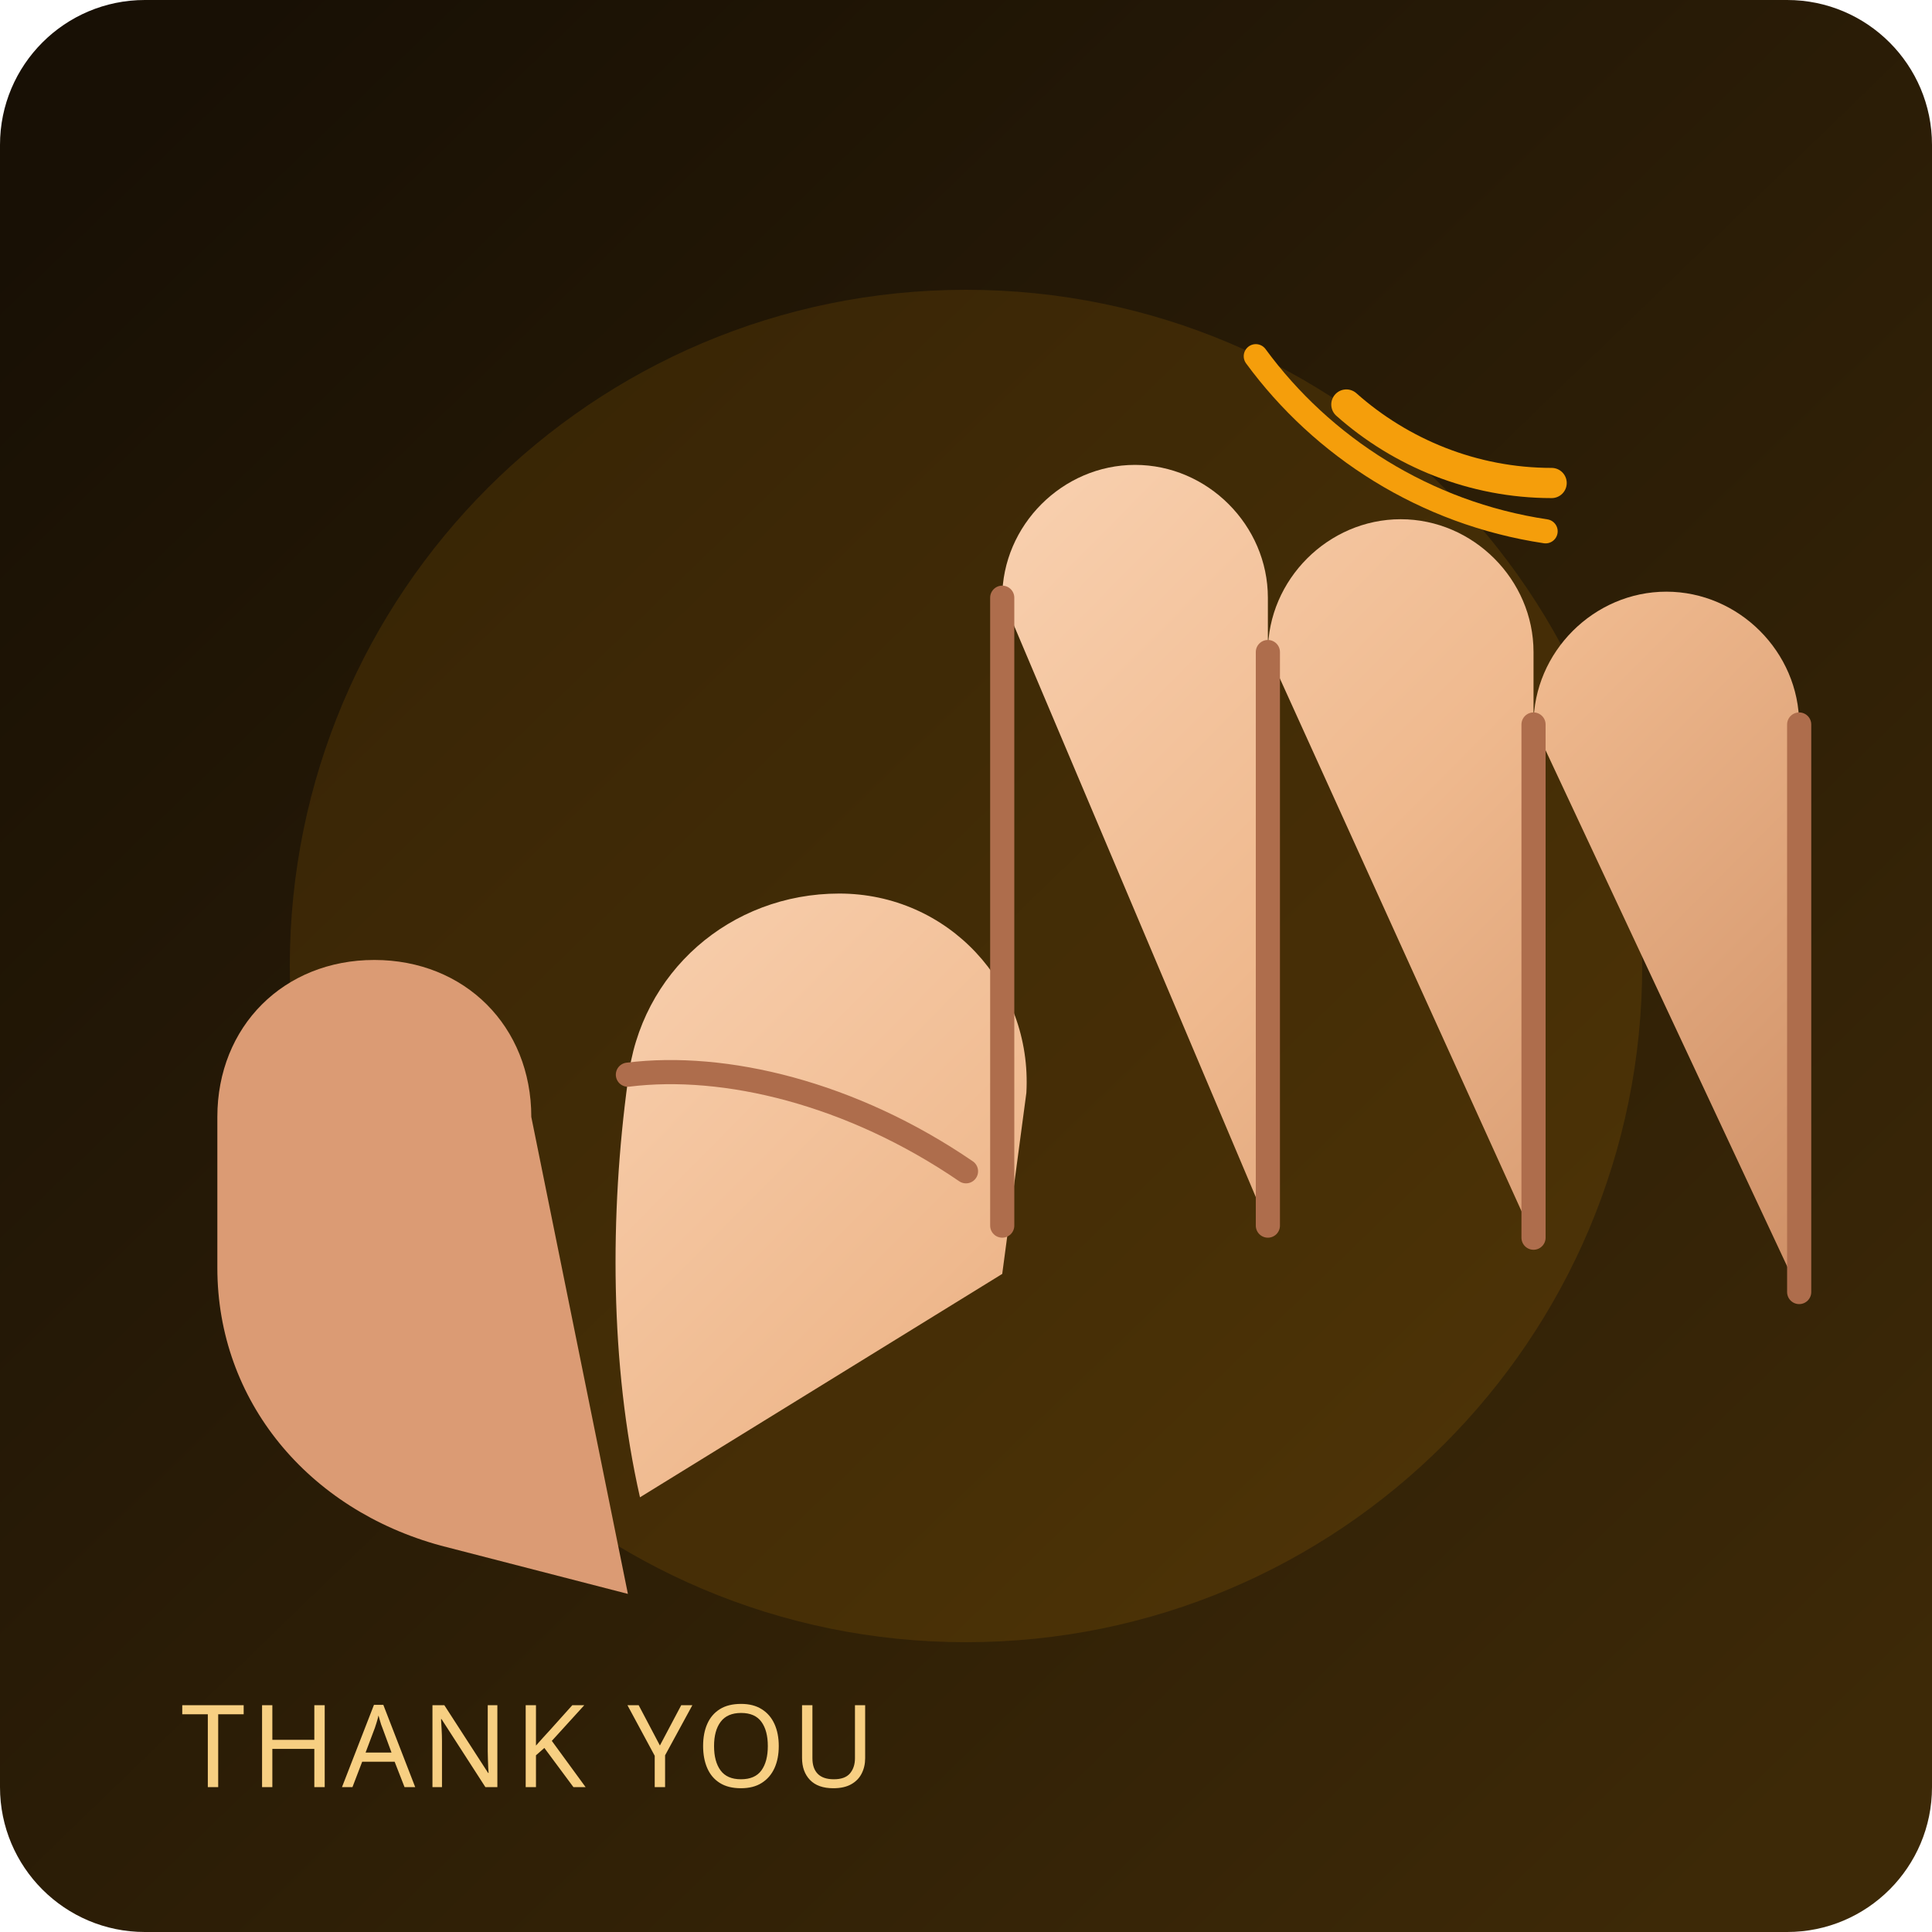
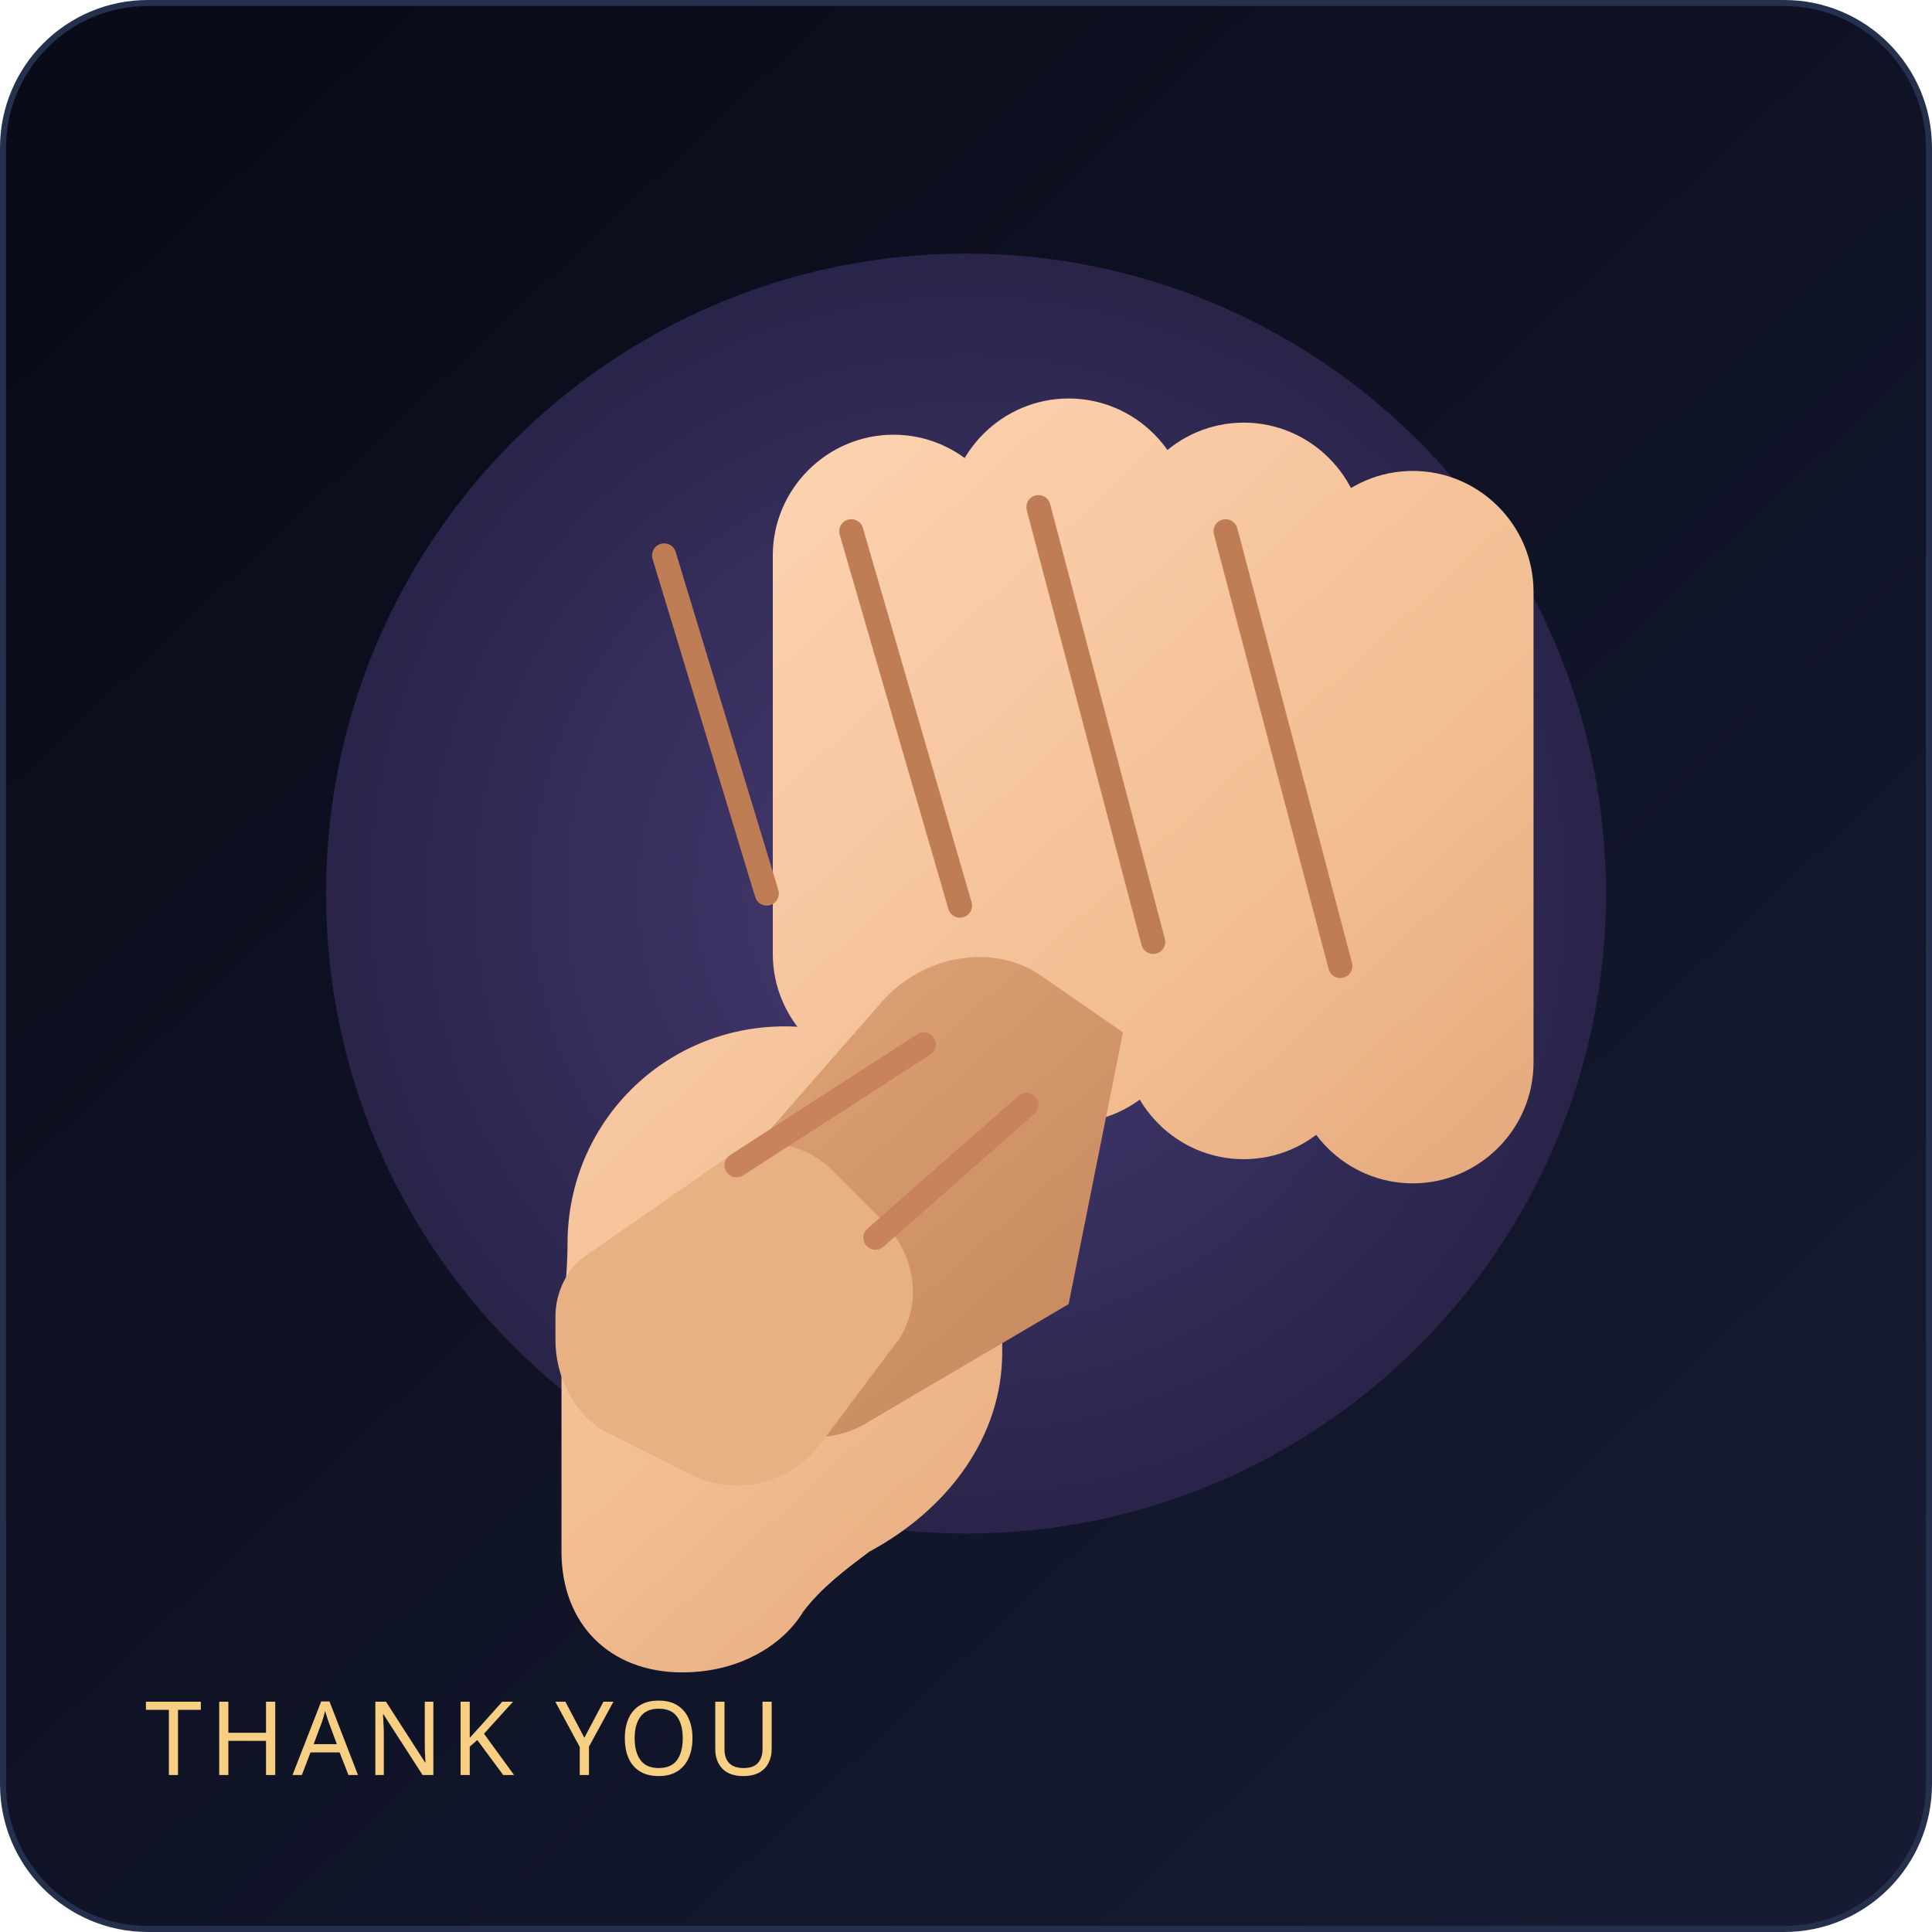
<svg xmlns="http://www.w3.org/2000/svg" width="320" height="320" viewBox="0 0 320 320" fill="none">
  <defs>
-     <linearGradient id="thankBg" x1="24" y1="18" x2="297" y2="300" gradientUnits="userSpaceOnUse">
-       <stop stop-color="#181005" />
-       <stop offset="1" stop-color="#3D2907" />
+     <linearGradient id="bg" x1="30" y1="22" x2="290" y2="298" gradientUnits="userSpaceOnUse">
+       <stop stop-color="#090B18" />
+       <stop offset="1" stop-color="#161B33" />
    </linearGradient>
-     <linearGradient id="thankHand" x1="90" y1="76" x2="280" y2="264" gradientUnits="userSpaceOnUse">
-       <stop stop-color="#FFE0C6" />
-       <stop offset="0.53" stop-color="#EFB98E" />
-       <stop offset="1" stop-color="#C7865D" />
+     <radialGradient id="orb" cx="0" cy="0" r="1" gradientUnits="userSpaceOnUse" gradientTransform="translate(160 148) scale(108)">
+       <stop stop-color="#4B3F7B" stop-opacity="0.92" />
+       <stop offset="1" stop-color="#2A244A" stop-opacity="0.96" />
+     </radialGradient>
+     <linearGradient id="skin" x1="96" y1="74" x2="268" y2="260" gradientUnits="userSpaceOnUse">
+       <stop stop-color="#FFD7B8" />
+       <stop offset="0.55" stop-color="#F1BC90" />
+       <stop offset="1" stop-color="#D69465" />
+     </linearGradient>
+     <linearGradient id="skinShadow" x1="120" y1="140" x2="230" y2="262" gradientUnits="userSpaceOnUse">
+       <stop stop-color="#E3A97B" />
+       <stop offset="1" stop-color="#B7774E" />
    </linearGradient>
  </defs>
-   <rect width="320" height="320" rx="24" fill="url(#thankBg)" />
-   <circle cx="160" cy="160" r="112" fill="#F59E0B" fill-opacity="0.12" />
-   <path d="M106 248C101 226 101 201 104 179C106 161 121 148 139 148C157 148 171 163 170 181L166 211" fill="url(#thankHand)" />
-   <path d="M166 99C166 87 176 77 188 77C200 77 210 87 210 99V203" fill="url(#thankHand)" />
-   <path d="M210 108C210 96 220 86 232 86C244 86 254 96 254 108V205" fill="url(#thankHand)" />
-   <path d="M254 120C254 108 264 98 276 98C288 98 298 108 298 120V214" fill="url(#thankHand)" />
-   <path d="M88 185C88 170 77 159 62 159C47 159 36 170 36 185V210C36 232 51 250 73 256L104 264" fill="#DB9B74" />
-   <path d="M104 178C120 176 141 181 160 194" stroke="#AE6D4C" stroke-width="4" stroke-linecap="round" />
-   <path d="M166 203V99" stroke="#AE6D4C" stroke-width="4" stroke-linecap="round" />
-   <path d="M210 203V108" stroke="#AE6D4C" stroke-width="4" stroke-linecap="round" />
-   <path d="M254 205V120" stroke="#AE6D4C" stroke-width="4" stroke-linecap="round" />
-   <path d="M298 214V120" stroke="#AE6D4C" stroke-width="4" stroke-linecap="round" />
-   <path d="M223 67C232 75 244 80 257 80" stroke="#F59E0B" stroke-width="5" stroke-linecap="round" />
-   <path d="M208 59C219 74 236 85 256 88" stroke="#F59E0B" stroke-width="4" stroke-linecap="round" />
-   <text x="30" y="296" fill="#F7CF82" font-family="Space Grotesk, Segoe UI, sans-serif" font-size="19" letter-spacing="1">THANK YOU</text>
+   <rect x="0.5" y="0.5" width="319" height="319" rx="24" fill="url(#bg)" stroke="#25304D" />
+   <circle cx="160" cy="148" r="106" fill="url(#orb)" />
+   <path d="M94 206C94 186 110 170 130 170C150 170 166 186 166 206V224C166 238 157 250 144 257C140 260 136 263 133 267C130 272 123 277 113 277C101 277 93 269 93 257V225C93 218 94 212 94 206Z" fill="url(#skin)" />
+   <path d="M128 92C128 81 137 72 148 72C159 72 168 81 168 92V158C168 169 159 178 148 178C137 178 128 169 128 158V92Z" fill="url(#skin)" />
+   <path d="M157 86C157 75 166 66 177 66C188 66 197 75 197 86V166C197 177 188 186 177 186C166 186 157 177 157 166V86Z" fill="url(#skin)" />
+   <path d="M186 90C186 79 195 70 206 70C217 70 226 79 226 90V172C226 183 217 192 206 192C195 192 186 183 186 172V90Z" fill="url(#skin)" />
+   <path d="M214 98C214 87 223 78 234 78C245 78 254 87 254 98V176C254 187 245 196 234 196C223 196 214 187 214 176V98Z" fill="url(#skin)" />
+   <path d="M118 198L146 166C153 158 165 156 173 162L186 171L177 216L143 236C132 242 118 234 116 222L115 210C114 206 115 202 118 198Z" fill="url(#skinShadow)" />
+   <path d="M92 218C92 214 94 210 97 208L120 192C126 188 133 189 138 194L146 202C152 208 153 217 148 223L136 239C131 246 121 248 114 244L100 237C95 234 92 228 92 222V218Z" fill="#E7B184" />
+   <path d="M110 92L127 148" stroke="#BF7D56" stroke-width="4" stroke-linecap="round" />
+   <path d="M141 88L159 150" stroke="#BF7D56" stroke-width="4" stroke-linecap="round" />
+   <path d="M172 84L191 156" stroke="#BF7D56" stroke-width="4" stroke-linecap="round" />
+   <path d="M203 88L222 160" stroke="#BF7D56" stroke-width="4" stroke-linecap="round" />
+   <path d="M122 193L153 173" stroke="#C8835C" stroke-width="4" stroke-linecap="round" />
+   <path d="M145 205L170 183" stroke="#C8835C" stroke-width="4" stroke-linecap="round" />
+   <text x="24" y="294" fill="#F7CF82" font-family="Space Grotesk, Segoe UI, sans-serif" font-size="17" letter-spacing="1.2">THANK YOU</text>
</svg>
